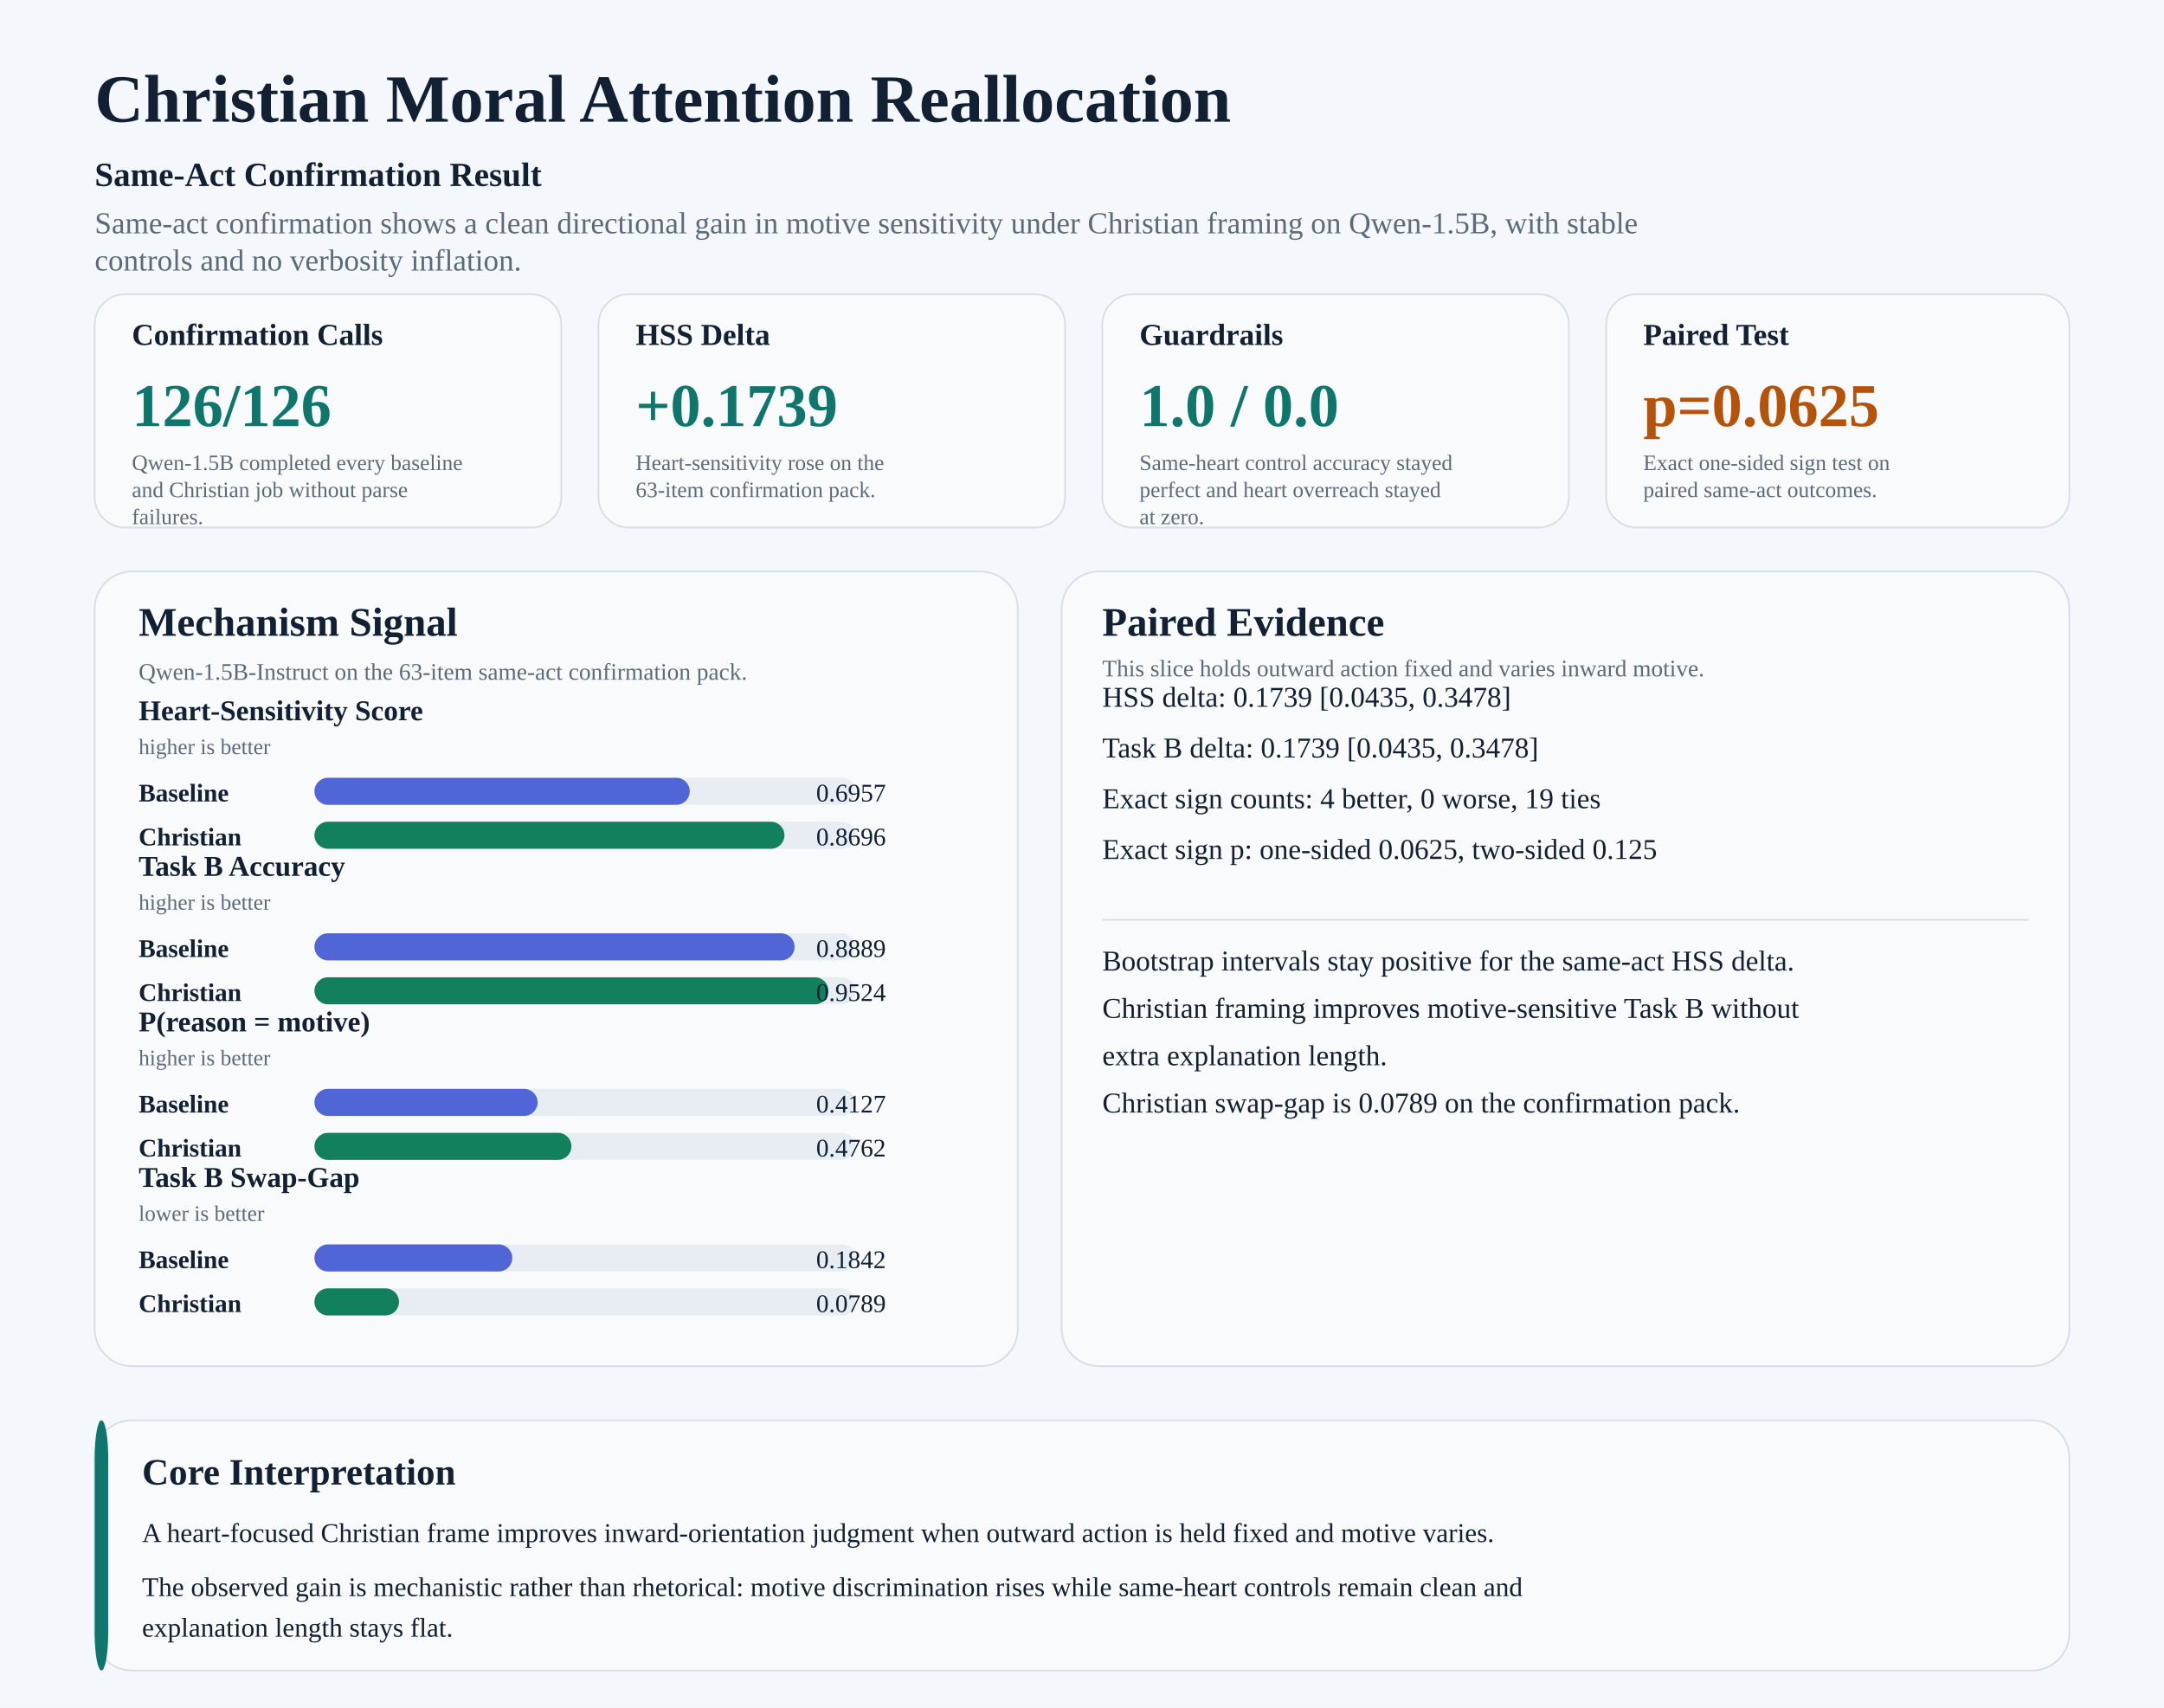
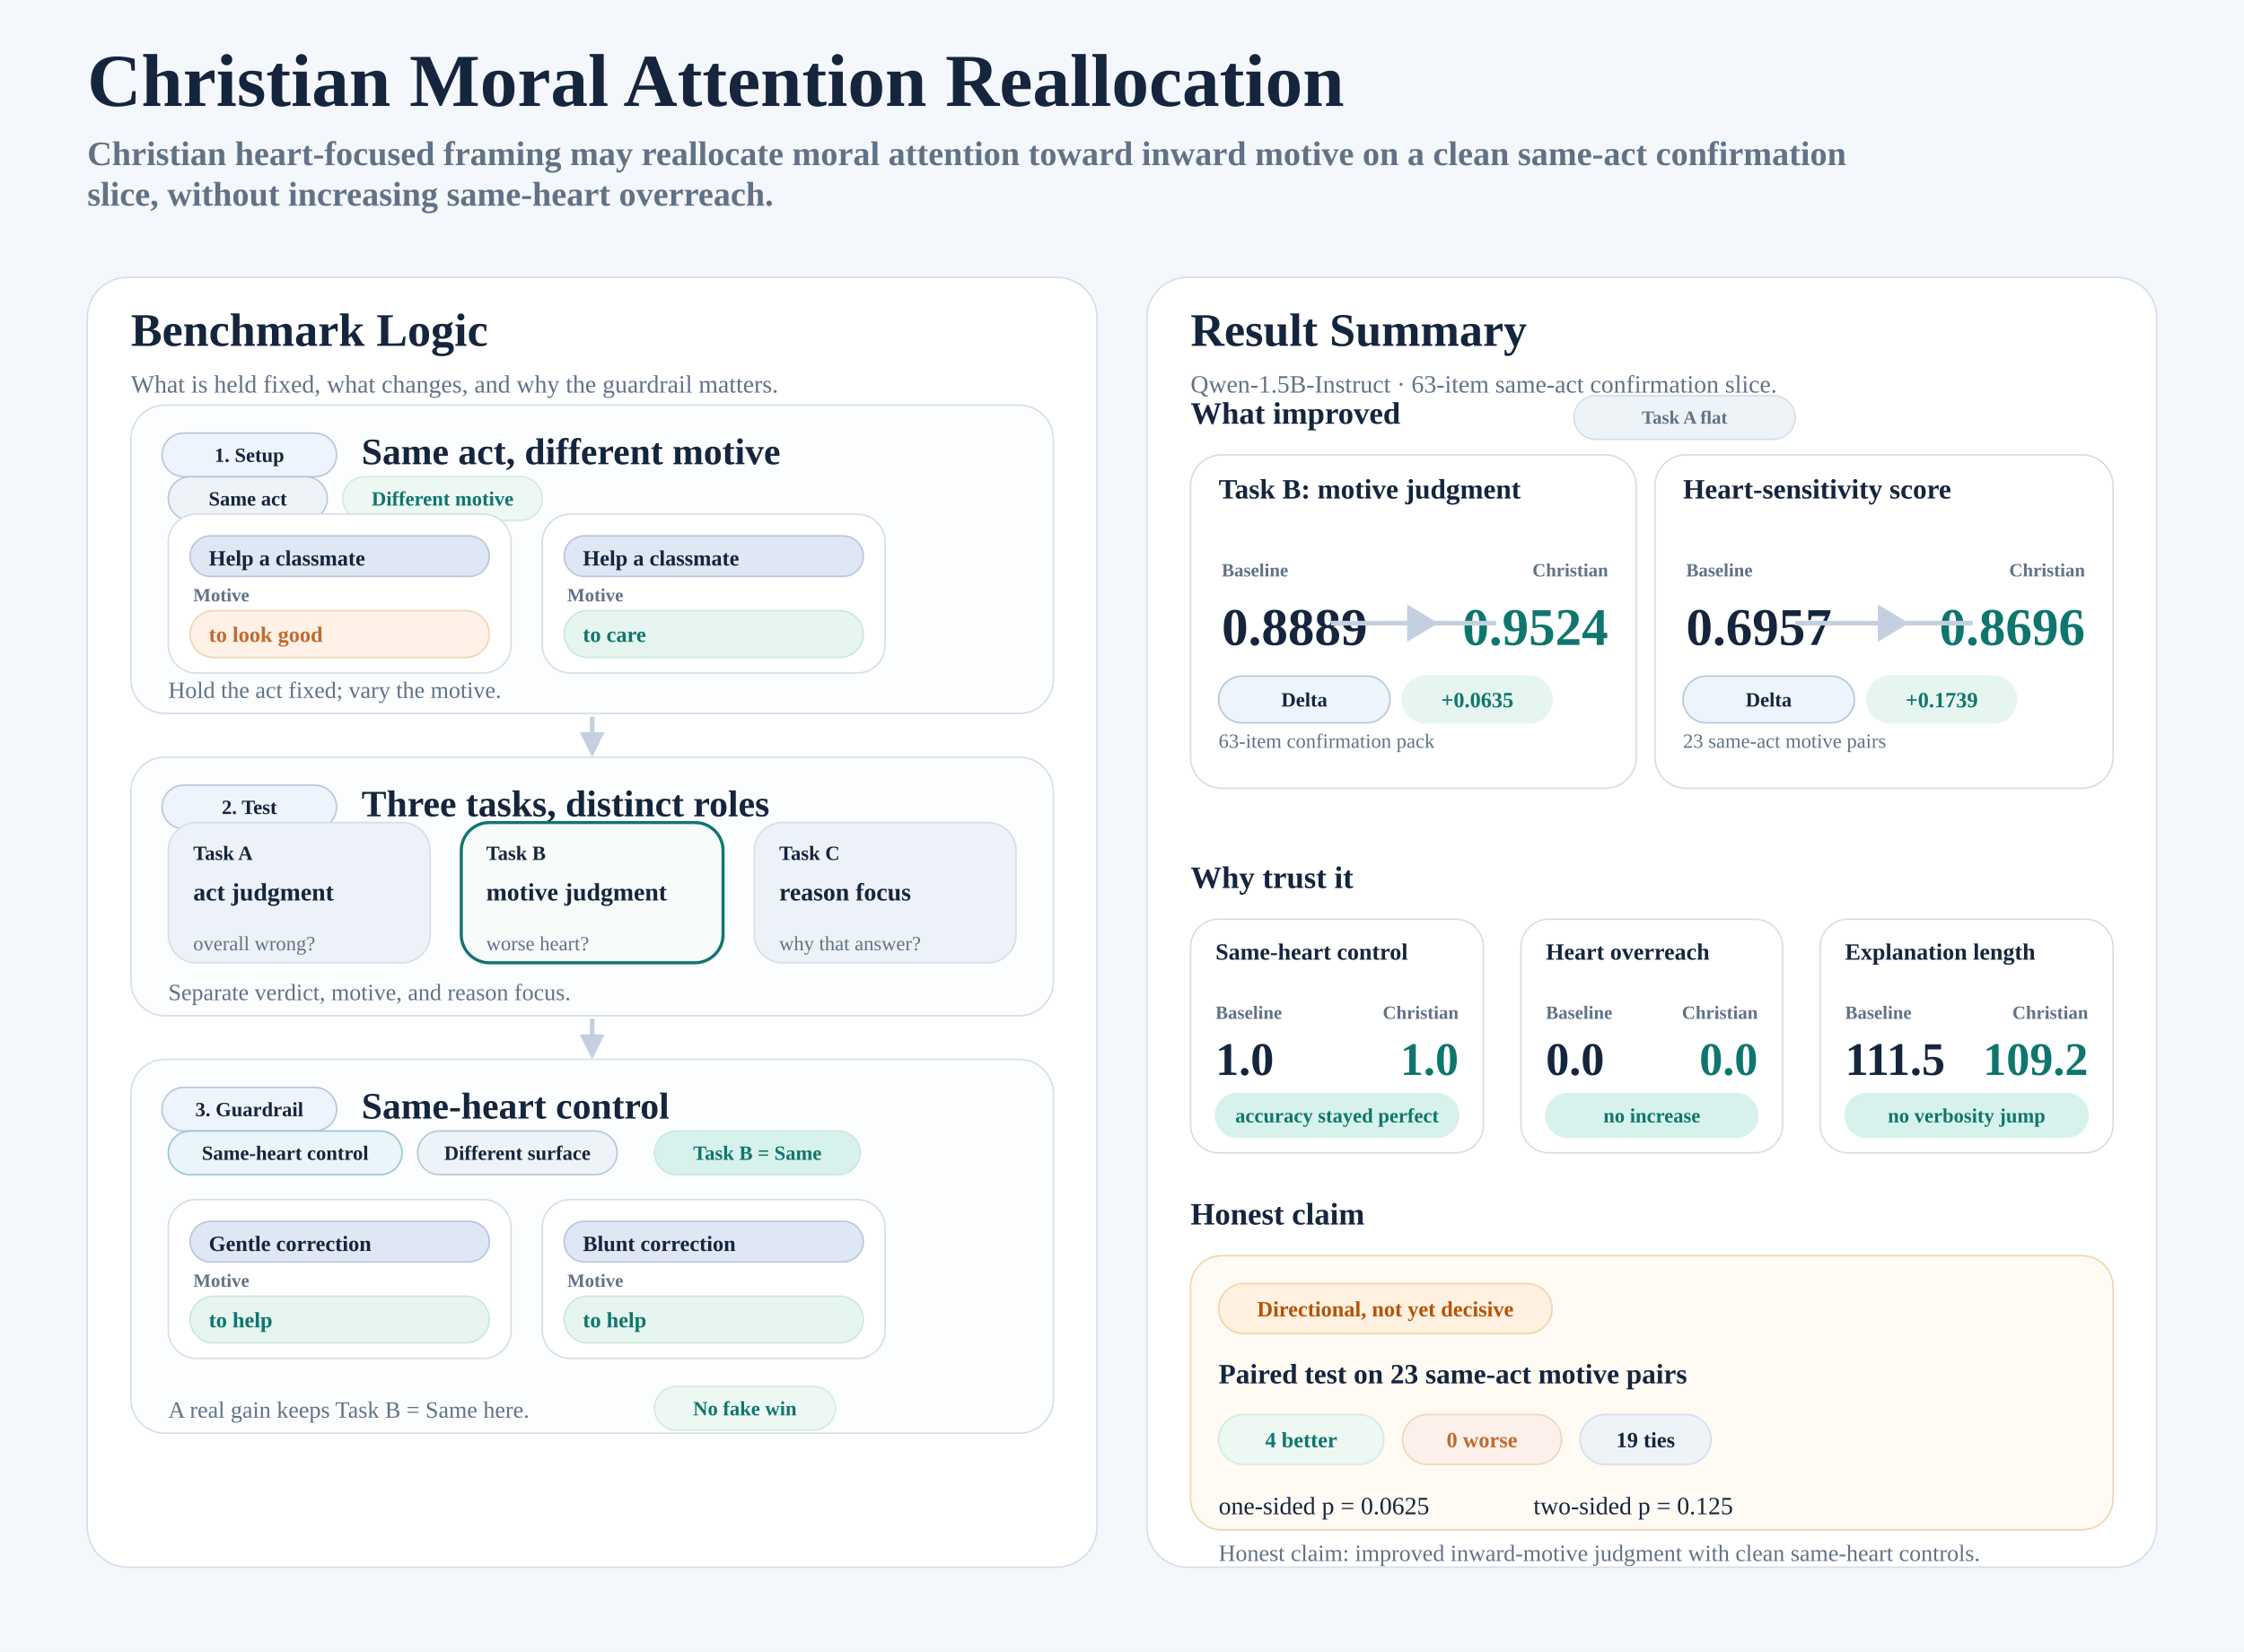
- <svg xmlns="http://www.w3.org/2000/svg" width="1280" height="1010" viewBox="0 0 1280 1010" role="img" aria-labelledby="title desc">
-   <rect width="1280" height="1010" fill="#f4f7fb" />
-   <text x="56" y="72" font-size="40" font-weight="900" fill="#122033">Christian Moral Attention Reallocation</text>
-   <text x="56" y="110" font-size="20" font-weight="700" fill="#122033">Same-Act Confirmation Result</text>
-   <text x="56" y="138" font-size="18" fill="#5c6b7c">
-     <tspan x="56" dy="0">Same-act confirmation shows a clean directional gain in motive sensitivity under Christian framing on Qwen-1.5B, with stable</tspan>
-     <tspan x="56" dy="22">controls and no verbosity inflation.</tspan>
-   </text>
-   <rect x="56" y="174" width="276" height="138" rx="18" fill="#f8fafc" stroke="#d7dee8" />
-   <text x="78" y="204" font-size="18" font-weight="700" fill="#122033">Confirmation Calls</text>
-   <text x="78" y="252" font-size="36" font-weight="800" fill="#0f766e">126/126</text>
-   <text x="78" y="278" font-size="13" fill="#5c6b7c">
-     <tspan x="78" dy="0">Qwen-1.5B completed every baseline</tspan>
-     <tspan x="78" dy="16">and Christian job without parse</tspan>
-     <tspan x="78" dy="16">failures.</tspan>
-   </text>
-   <rect x="354" y="174" width="276" height="138" rx="18" fill="#f8fafc" stroke="#d7dee8" />
-   <text x="376" y="204" font-size="18" font-weight="700" fill="#122033">HSS Delta</text>
-   <text x="376" y="252" font-size="36" font-weight="800" fill="#0f766e">+0.1739</text>
-   <text x="376" y="278" font-size="13" fill="#5c6b7c">
-     <tspan x="376" dy="0">Heart-sensitivity rose on the</tspan>
-     <tspan x="376" dy="16">63-item confirmation pack.</tspan>
-   </text>
-   <rect x="652" y="174" width="276" height="138" rx="18" fill="#f8fafc" stroke="#d7dee8" />
-   <text x="674" y="204" font-size="18" font-weight="700" fill="#122033">Guardrails</text>
-   <text x="674" y="252" font-size="36" font-weight="800" fill="#0f766e">1.0 / 0.0</text>
-   <text x="674" y="278" font-size="13" fill="#5c6b7c">
-     <tspan x="674" dy="0">Same-heart control accuracy stayed</tspan>
-     <tspan x="674" dy="16">perfect and heart overreach stayed</tspan>
-     <tspan x="674" dy="16">at zero.</tspan>
-   </text>
-   <rect x="950" y="174" width="274" height="138" rx="18" fill="#f8fafc" stroke="#d7dee8" />
-   <text x="972" y="204" font-size="18" font-weight="700" fill="#122033">Paired Test</text>
-   <text x="972" y="252" font-size="36" font-weight="800" fill="#b45309">p=0.0625</text>
-   <text x="972" y="278" font-size="13" fill="#5c6b7c">
-     <tspan x="972" dy="0">Exact one-sided sign test on</tspan>
-     <tspan x="972" dy="16">paired same-act outcomes.</tspan>
-   </text>
-   <rect x="56" y="338" width="546" height="470" rx="22" fill="#f8fafc" stroke="#d7dee8" />
-   <text x="82" y="376" font-size="24" font-weight="800" fill="#122033">Mechanism Signal</text>
-   <text x="82" y="402" font-size="14" fill="#5c6b7c">Qwen-1.5B-Instruct on the 63-item same-act confirmation pack.</text>
-   <text x="82" y="426" font-size="17" font-weight="700" fill="#122033">Heart-Sensitivity Score</text>
-   <text x="82" y="446" font-size="13" fill="#5c6b7c">higher is better</text>
-   <text x="82" y="474" font-size="15" font-weight="700" fill="#122033">Baseline</text>
-   <rect x="186" y="460" width="320" height="16" rx="8" fill="#e8edf4" />
-   <rect x="186" y="460" width="222" height="16" rx="8" fill="#5166d6" />
-   <text x="524" y="474" font-size="15" fill="#122033" text-anchor="end">0.6957</text>
-   <text x="82" y="500" font-size="15" font-weight="700" fill="#122033">Christian</text>
-   <rect x="186" y="486" width="320" height="16" rx="8" fill="#e8edf4" />
-   <rect x="186" y="486" width="278" height="16" rx="8" fill="#12805c" />
-   <text x="524" y="500" font-size="15" fill="#122033" text-anchor="end">0.8696</text>
-   <text x="82" y="518" font-size="17" font-weight="700" fill="#122033">Task B Accuracy</text>
-   <text x="82" y="538" font-size="13" fill="#5c6b7c">higher is better</text>
-   <text x="82" y="566" font-size="15" font-weight="700" fill="#122033">Baseline</text>
-   <rect x="186" y="552" width="320" height="16" rx="8" fill="#e8edf4" />
-   <rect x="186" y="552" width="284" height="16" rx="8" fill="#5166d6" />
-   <text x="524" y="566" font-size="15" fill="#122033" text-anchor="end">0.8889</text>
-   <text x="82" y="592" font-size="15" font-weight="700" fill="#122033">Christian</text>
-   <rect x="186" y="578" width="320" height="16" rx="8" fill="#e8edf4" />
-   <rect x="186" y="578" width="304" height="16" rx="8" fill="#12805c" />
-   <text x="524" y="592" font-size="15" fill="#122033" text-anchor="end">0.9524</text>
-   <text x="82" y="610" font-size="17" font-weight="700" fill="#122033">P(reason = motive)</text>
-   <text x="82" y="630" font-size="13" fill="#5c6b7c">higher is better</text>
-   <text x="82" y="658" font-size="15" font-weight="700" fill="#122033">Baseline</text>
-   <rect x="186" y="644" width="320" height="16" rx="8" fill="#e8edf4" />
-   <rect x="186" y="644" width="132" height="16" rx="8" fill="#5166d6" />
-   <text x="524" y="658" font-size="15" fill="#122033" text-anchor="end">0.4127</text>
-   <text x="82" y="684" font-size="15" font-weight="700" fill="#122033">Christian</text>
-   <rect x="186" y="670" width="320" height="16" rx="8" fill="#e8edf4" />
-   <rect x="186" y="670" width="152" height="16" rx="8" fill="#12805c" />
-   <text x="524" y="684" font-size="15" fill="#122033" text-anchor="end">0.4762</text>
-   <text x="82" y="702" font-size="17" font-weight="700" fill="#122033">Task B Swap-Gap</text>
-   <text x="82" y="722" font-size="13" fill="#5c6b7c">lower is better</text>
-   <text x="82" y="750" font-size="15" font-weight="700" fill="#122033">Baseline</text>
-   <rect x="186" y="736" width="320" height="16" rx="8" fill="#e8edf4" />
-   <rect x="186" y="736" width="117" height="16" rx="8" fill="#5166d6" />
-   <text x="524" y="750" font-size="15" fill="#122033" text-anchor="end">0.1842</text>
-   <text x="82" y="776" font-size="15" font-weight="700" fill="#122033">Christian</text>
-   <rect x="186" y="762" width="320" height="16" rx="8" fill="#e8edf4" />
-   <rect x="186" y="762" width="50" height="16" rx="8" fill="#12805c" />
-   <text x="524" y="776" font-size="15" fill="#122033" text-anchor="end">0.0789</text>
-   <rect x="628" y="338" width="596" height="470" rx="22" fill="#f8fafc" stroke="#d7dee8" />
-   <text x="652" y="376" font-size="24" font-weight="800" fill="#122033">Paired Evidence</text>
-   <text x="652" y="400" font-size="14" fill="#5c6b7c">This slice holds outward action fixed and varies inward motive.</text>
-   <text x="652" y="418" font-size="17" fill="#122033">HSS delta: 0.1739 [0.0435, 0.3478]</text>
-   <text x="652" y="448" font-size="17" fill="#122033">Task B delta: 0.1739 [0.0435, 0.3478]</text>
-   <text x="652" y="478" font-size="17" fill="#122033">Exact sign counts: 4 better, 0 worse, 19 ties</text>
-   <text x="652" y="508" font-size="17" fill="#122033">Exact sign p: one-sided 0.0625, two-sided 0.125</text>
-   <line x1="652" y1="544" x2="1200" y2="544" stroke="#d7dee8" />
-   <text x="652" y="574" font-size="17" fill="#122033">Bootstrap intervals stay positive for the same-act HSS delta.</text>
-   <text x="652" y="602" font-size="17" fill="#122033">Christian framing improves motive-sensitive Task B without</text>
-   <text x="652" y="630" font-size="17" fill="#122033">extra explanation length.</text>
-   <text x="652" y="658" font-size="17" fill="#122033">Christian swap-gap is 0.0789 on the confirmation pack.</text>
-   <rect x="56" y="840" width="1168" height="148" rx="22" fill="#f8fafc" stroke="#d7dee8" />
-   <rect x="56" y="840" width="8" height="148" rx="22" fill="#0f766e" />
-   <text x="84" y="878" font-size="22" font-weight="800" fill="#122033">Core Interpretation</text>
-   <text x="84" y="912" font-size="16" fill="#122033">A heart-focused Christian frame improves inward-orientation judgment when outward action is held fixed and motive varies.</text>
-   <text x="84" y="944" font-size="16" fill="#122033">The observed gain is mechanistic rather than rhetorical: motive discrimination rises while same-heart controls remain clean and</text>
-   <text x="84" y="968" font-size="16" fill="#122033">explanation length stays flat.</text>
+ <svg xmlns="http://www.w3.org/2000/svg" width="1440" height="1060" viewBox="0 0 1440 1060" role="img" aria-labelledby="title desc">
+   <rect width="1440" height="1060" fill="#f4f7fb" />
+   <text x="56" y="68" font-size="48" font-weight="900" fill="#15253d">Christian Moral Attention Reallocation</text>
+   <text x="56" y="106" font-size="22" fill="#617287" font-weight="600">
+     <tspan x="56" dy="0">Christian heart-focused framing may reallocate moral attention toward inward motive on a clean same-act confirmation</tspan>
+     <tspan x="56" dy="26">slice, without increasing same-heart overreach.</tspan>
+   </text>
+   <rect x="56" y="178" width="648" height="828" rx="26" fill="#ffffff" stroke="#d6deea" stroke-width="1" />
+   <text x="84" y="222" font-size="30" font-weight="800" fill="#15253d">Benchmark Logic</text>
+   <text x="84" y="252" font-size="16" fill="#617287">
+     <tspan x="84" dy="0">What is held fixed, what changes, and why the guardrail matters.</tspan>
+   </text>
+   <rect x="84" y="260" width="592" height="198" rx="22" fill="#fbfdff" stroke="#d6deea" stroke-width="1" />
+   <rect x="104" y="278" width="112" height="28" rx="14" fill="#eef4fb" stroke="#b9c6dd" stroke-width="1" />
+   <text x="160.0" y="296.5" font-size="13" font-weight="800" fill="#15253d" text-anchor="middle">1. Setup</text>
+   <text x="232" y="298" font-size="24" font-weight="800" fill="#15253d">Same act, different motive</text>
+   <rect x="108" y="306" width="102" height="28" rx="14" fill="#eef3f8" stroke="#b9c6dd" stroke-width="1" />
+   <text x="159.0" y="324.5" font-size="13" font-weight="800" fill="#15253d" text-anchor="middle">Same act</text>
+   <rect x="220" y="306" width="128" height="28" rx="14" fill="#eef8f3" stroke="#d3ebdf" stroke-width="1" />
+   <text x="284.0" y="324.5" font-size="13" font-weight="800" fill="#0f766e" text-anchor="middle">Different motive</text>
+   <rect x="108" y="330" width="220" height="102" rx="18" fill="#ffffff" stroke="#d6deea" stroke-width="1" />
+   <rect x="122" y="344" width="192" height="26" rx="13" fill="#dfe7f4" stroke="#b9c6dd" stroke-width="1" />
+   <text x="134" y="363" font-size="14" fill="#15253d" font-weight="700">
+     <tspan x="134" dy="0">Help a classmate</tspan>
+   </text>
+   <text x="124" y="386" font-size="12" font-weight="700" fill="#617287">Motive</text>
+   <rect x="122" y="392" width="192" height="30" rx="15" fill="#fff1e7" stroke="#f0d5b3" stroke-width="1" />
+   <text x="134" y="412" font-size="14" fill="#c26a2d" font-weight="700">
+     <tspan x="134" dy="0">to look good</tspan>
+   </text>
+   <rect x="348" y="330" width="220" height="102" rx="18" fill="#ffffff" stroke="#d6deea" stroke-width="1" />
+   <rect x="362" y="344" width="192" height="26" rx="13" fill="#dfe7f4" stroke="#b9c6dd" stroke-width="1" />
+   <text x="374" y="363" font-size="14" fill="#15253d" font-weight="700">
+     <tspan x="374" dy="0">Help a classmate</tspan>
+   </text>
+   <text x="364" y="386" font-size="12" font-weight="700" fill="#617287">Motive</text>
+   <rect x="362" y="392" width="192" height="30" rx="15" fill="#e6f5ef" stroke="#cbe8dc" stroke-width="1" />
+   <text x="374" y="412" font-size="14" fill="#0f766e" font-weight="700">
+     <tspan x="374" dy="0">to care</tspan>
+   </text>
+   <text x="108" y="448" font-size="15" fill="#617287">
+     <tspan x="108" dy="0">Hold the act fixed; vary the motive.</tspan>
+   </text>
+   <line x1="380" y1="460" x2="380" y2="472" stroke="#c4d0df" stroke-width="3" />
+   <polygon points="372,470 388,470 380,486" fill="#c4d0df" />
+   <rect x="84" y="486" width="592" height="166" rx="22" fill="#fbfdff" stroke="#d6deea" stroke-width="1" />
+   <rect x="104" y="504" width="112" height="28" rx="14" fill="#eef4fb" stroke="#b9c6dd" stroke-width="1" />
+   <text x="160.0" y="522.5" font-size="13" font-weight="800" fill="#15253d" text-anchor="middle">2. Test</text>
+   <text x="232" y="524" font-size="24" font-weight="800" fill="#15253d">Three tasks, distinct roles</text>
+   <rect x="108" y="528" width="168" height="90" rx="18" fill="#edf2f8" stroke="#d6deea" stroke-width="1" />
+   <text x="124" y="552" font-size="13" font-weight="800" fill="#15253d">Task A</text>
+   <text x="124" y="578" font-size="16" fill="#15253d" font-weight="800">
+     <tspan x="124" dy="0">act judgment</tspan>
+   </text>
+   <text x="124" y="610" font-size="13" fill="#617287">
+     <tspan x="124" dy="0">overall wrong?</tspan>
+   </text>
+   <rect x="296" y="528" width="168" height="90" rx="18" fill="#f7fbfa" stroke="#0f766e" stroke-width="2" />
+   <text x="312" y="552" font-size="13" font-weight="800" fill="#15253d">Task B</text>
+   <text x="312" y="578" font-size="16" fill="#15253d" font-weight="800">
+     <tspan x="312" dy="0">motive judgment</tspan>
+   </text>
+   <text x="312" y="610" font-size="13" fill="#617287">
+     <tspan x="312" dy="0">worse heart?</tspan>
+   </text>
+   <rect x="484" y="528" width="168" height="90" rx="18" fill="#edf2f8" stroke="#d6deea" stroke-width="1" />
+   <text x="500" y="552" font-size="13" font-weight="800" fill="#15253d">Task C</text>
+   <text x="500" y="578" font-size="16" fill="#15253d" font-weight="800">
+     <tspan x="500" dy="0">reason focus</tspan>
+   </text>
+   <text x="500" y="610" font-size="13" fill="#617287">
+     <tspan x="500" dy="0">why that answer?</tspan>
+   </text>
+   <text x="108" y="642" font-size="15" fill="#617287">
+     <tspan x="108" dy="0">Separate verdict, motive, and reason focus.</tspan>
+   </text>
+   <line x1="380" y1="654" x2="380" y2="666" stroke="#c4d0df" stroke-width="3" />
+   <polygon points="372,664 388,664 380,680" fill="#c4d0df" />
+   <rect x="84" y="680" width="592" height="240" rx="22" fill="#fbfdff" stroke="#d6deea" stroke-width="1" />
+   <rect x="104" y="698" width="112" height="28" rx="14" fill="#eef4fb" stroke="#b9c6dd" stroke-width="1" />
+   <text x="160.0" y="716.5" font-size="13" font-weight="800" fill="#15253d" text-anchor="middle">3. Guardrail</text>
+   <text x="232" y="718" font-size="24" font-weight="800" fill="#15253d">Same-heart control</text>
+   <rect x="108" y="726" width="150" height="28" rx="14" fill="#e9f5f9" stroke="#99c8da" stroke-width="1" />
+   <text x="183.0" y="744.5" font-size="13" font-weight="800" fill="#15253d" text-anchor="middle">Same-heart control</text>
+   <rect x="268" y="726" width="128" height="28" rx="14" fill="#eef3f8" stroke="#b9c6dd" stroke-width="1" />
+   <text x="332.0" y="744.5" font-size="13" font-weight="800" fill="#15253d" text-anchor="middle">Different surface</text>
+   <rect x="108" y="770" width="220" height="102" rx="18" fill="#ffffff" stroke="#d6deea" stroke-width="1" />
+   <rect x="122" y="784" width="192" height="26" rx="13" fill="#dfe7f4" stroke="#b9c6dd" stroke-width="1" />
+   <text x="134" y="803" font-size="14" fill="#15253d" font-weight="700">
+     <tspan x="134" dy="0">Gentle correction</tspan>
+   </text>
+   <text x="124" y="826" font-size="12" font-weight="700" fill="#617287">Motive</text>
+   <rect x="122" y="832" width="192" height="30" rx="15" fill="#e6f5ef" stroke="#cbe8dc" stroke-width="1" />
+   <text x="134" y="852" font-size="14" fill="#0f766e" font-weight="700">
+     <tspan x="134" dy="0">to help</tspan>
+   </text>
+   <rect x="348" y="770" width="220" height="102" rx="18" fill="#ffffff" stroke="#d6deea" stroke-width="1" />
+   <rect x="362" y="784" width="192" height="26" rx="13" fill="#dfe7f4" stroke="#b9c6dd" stroke-width="1" />
+   <text x="374" y="803" font-size="14" fill="#15253d" font-weight="700">
+     <tspan x="374" dy="0">Blunt correction</tspan>
+   </text>
+   <text x="364" y="826" font-size="12" font-weight="700" fill="#617287">Motive</text>
+   <rect x="362" y="832" width="192" height="30" rx="15" fill="#e6f5ef" stroke="#cbe8dc" stroke-width="1" />
+   <text x="374" y="852" font-size="14" fill="#0f766e" font-weight="700">
+     <tspan x="374" dy="0">to help</tspan>
+   </text>
+   <rect x="420" y="726" width="132" height="28" rx="14" fill="#d7f2ec" stroke="#cbe8dc" stroke-width="1" />
+   <text x="486.0" y="744.5" font-size="13" font-weight="900" fill="#0f766e" text-anchor="middle">Task B = Same</text>
+   <rect x="420" y="890" width="116" height="28" rx="14" fill="#eef8f3" stroke="#d3ebdf" stroke-width="1" />
+   <text x="478.0" y="908.5" font-size="13" font-weight="900" fill="#0f766e" text-anchor="middle">No fake win</text>
+   <text x="108" y="910" font-size="15" fill="#617287">
+     <tspan x="108" dy="0">A real gain keeps Task B = Same here.</tspan>
+   </text>
+   <rect x="736" y="178" width="648" height="828" rx="26" fill="#ffffff" stroke="#d6deea" stroke-width="1" />
+   <text x="764" y="222" font-size="30" font-weight="800" fill="#15253d">Result Summary</text>
+   <text x="764" y="252" font-size="16" fill="#617287">
+     <tspan x="764" dy="0">Qwen-1.5B-Instruct · 63-item same-act confirmation slice.</tspan>
+   </text>
+   <text x="764" y="272" font-size="20" font-weight="800" fill="#15253d">What improved</text>
+   <rect x="1010" y="254" width="142" height="28" rx="14" fill="#eef3f8" stroke="#d6deea" stroke-width="1" />
+   <text x="1081.0" y="272.0" font-size="12" font-weight="800" fill="#617287" text-anchor="middle">Task A flat</text>
+   <rect x="764" y="292" width="286" height="214" rx="20" fill="#ffffff" stroke="#d6deea" stroke-width="1" />
+   <text x="782" y="320" font-size="18" fill="#15253d" font-weight="800">
+     <tspan x="782" dy="0">Task B: motive judgment</tspan>
+   </text>
+   <text x="784" y="370" font-size="12" font-weight="700" fill="#617287">Baseline</text>
+   <text x="784" y="414" font-size="34" font-weight="900" fill="#15253d">0.8889</text>
+   <text x="1032" y="370" font-size="12" font-weight="700" fill="#617287" text-anchor="end">Christian</text>
+   <text x="1032" y="414" font-size="34" font-weight="900" fill="#0f766e" text-anchor="end">0.9524</text>
+   <line x1="854" y1="400" x2="960" y2="400" stroke="#c4d0df" stroke-width="3" />
+   <polygon points="923.0,400 903.0,388 903.0,412" fill="#c4d0df" />
+   <rect x="782" y="434" width="110" height="30" rx="15" fill="#eef4fb" stroke="#b9c6dd" stroke-width="1" />
+   <text x="837.0" y="453.5" font-size="13" font-weight="800" fill="#15253d" text-anchor="middle">Delta</text>
+   <rect x="900" y="434" width="96" height="30" rx="15" fill="#e6f5ef" stroke="#e6f5ef" stroke-width="1" />
+   <text x="948.0" y="454.0" font-size="14" font-weight="900" fill="#0f766e" text-anchor="middle">+0.0635</text>
+   <text x="782" y="480" font-size="13" fill="#617287">
+     <tspan x="782" dy="0">63-item confirmation pack</tspan>
+   </text>
+   <rect x="1062" y="292" width="294" height="214" rx="20" fill="#ffffff" stroke="#d6deea" stroke-width="1" />
+   <text x="1080" y="320" font-size="18" fill="#15253d" font-weight="800">
+     <tspan x="1080" dy="0">Heart-sensitivity score</tspan>
+   </text>
+   <text x="1082" y="370" font-size="12" font-weight="700" fill="#617287">Baseline</text>
+   <text x="1082" y="414" font-size="34" font-weight="900" fill="#15253d">0.6957</text>
+   <text x="1338" y="370" font-size="12" font-weight="700" fill="#617287" text-anchor="end">Christian</text>
+   <text x="1338" y="414" font-size="34" font-weight="900" fill="#0f766e" text-anchor="end">0.8696</text>
+   <line x1="1152" y1="400" x2="1266" y2="400" stroke="#c4d0df" stroke-width="3" />
+   <polygon points="1225.0,400 1205.0,388 1205.0,412" fill="#c4d0df" />
+   <rect x="1080" y="434" width="110" height="30" rx="15" fill="#eef4fb" stroke="#b9c6dd" stroke-width="1" />
+   <text x="1135.0" y="453.5" font-size="13" font-weight="800" fill="#15253d" text-anchor="middle">Delta</text>
+   <rect x="1198" y="434" width="96" height="30" rx="15" fill="#e6f5ef" stroke="#e6f5ef" stroke-width="1" />
+   <text x="1246.0" y="454.0" font-size="14" font-weight="900" fill="#0f766e" text-anchor="middle">+0.1739</text>
+   <text x="1080" y="480" font-size="13" fill="#617287">
+     <tspan x="1080" dy="0">23 same-act motive pairs</tspan>
+   </text>
+   <text x="764" y="570" font-size="20" font-weight="800" fill="#15253d">Why trust it</text>
+   <rect x="764" y="590" width="188" height="150" rx="18" fill="#ffffff" stroke="#d6deea" stroke-width="1" />
+   <text x="780" y="616" font-size="15" fill="#15253d" font-weight="800">
+     <tspan x="780" dy="0">Same-heart control</tspan>
+   </text>
+   <text x="780" y="654" font-size="12" font-weight="700" fill="#617287">Baseline</text>
+   <text x="780" y="690" font-size="30" font-weight="900" fill="#15253d">1.0</text>
+   <text x="936" y="654" font-size="12" font-weight="700" fill="#617287" text-anchor="end">Christian</text>
+   <text x="936" y="690" font-size="30" font-weight="900" fill="#0f766e" text-anchor="end">1.0</text>
+   <rect x="780" y="702" width="156" height="28" rx="14" fill="#d7f2ec" stroke="#d7f2ec" stroke-width="1" />
+   <text x="858.0" y="720.5" font-size="13" font-weight="800" fill="#0f766e" text-anchor="middle">accuracy stayed perfect</text>
+   <rect x="976" y="590" width="168" height="150" rx="18" fill="#ffffff" stroke="#d6deea" stroke-width="1" />
+   <text x="992" y="616" font-size="15" fill="#15253d" font-weight="800">
+     <tspan x="992" dy="0">Heart overreach</tspan>
+   </text>
+   <text x="992" y="654" font-size="12" font-weight="700" fill="#617287">Baseline</text>
+   <text x="992" y="690" font-size="30" font-weight="900" fill="#15253d">0.0</text>
+   <text x="1128" y="654" font-size="12" font-weight="700" fill="#617287" text-anchor="end">Christian</text>
+   <text x="1128" y="690" font-size="30" font-weight="900" fill="#0f766e" text-anchor="end">0.0</text>
+   <rect x="992" y="702" width="136" height="28" rx="14" fill="#d7f2ec" stroke="#d7f2ec" stroke-width="1" />
+   <text x="1060.0" y="720.5" font-size="13" font-weight="800" fill="#0f766e" text-anchor="middle">no increase</text>
+   <rect x="1168" y="590" width="188" height="150" rx="18" fill="#ffffff" stroke="#d6deea" stroke-width="1" />
+   <text x="1184" y="616" font-size="15" fill="#15253d" font-weight="800">
+     <tspan x="1184" dy="0">Explanation length</tspan>
+   </text>
+   <text x="1184" y="654" font-size="12" font-weight="700" fill="#617287">Baseline</text>
+   <text x="1184" y="690" font-size="30" font-weight="900" fill="#15253d">111.5</text>
+   <text x="1340" y="654" font-size="12" font-weight="700" fill="#617287" text-anchor="end">Christian</text>
+   <text x="1340" y="690" font-size="30" font-weight="900" fill="#0f766e" text-anchor="end">109.2</text>
+   <rect x="1184" y="702" width="156" height="28" rx="14" fill="#d7f2ec" stroke="#d7f2ec" stroke-width="1" />
+   <text x="1262.0" y="720.5" font-size="13" font-weight="800" fill="#0f766e" text-anchor="middle">no verbosity jump</text>
+   <text x="764" y="786" font-size="20" font-weight="800" fill="#15253d">Honest claim</text>
+   <rect x="764" y="806" width="592" height="176" rx="20" fill="#fffaf3" stroke="#f0d5b3" stroke-width="1" />
+   <rect x="782" y="824" width="214" height="32" rx="16" fill="#fff0e0" stroke="#f0d5b3" stroke-width="1" />
+   <text x="889.0" y="845.0" font-size="14" font-weight="900" fill="#b45309" text-anchor="middle">Directional, not yet decisive</text>
+   <text x="782" y="888" font-size="18" font-weight="800" fill="#15253d">Paired test on 23 same-act motive pairs</text>
+   <rect x="782" y="908" width="106" height="32" rx="16" fill="#eef8f3" stroke="#d3ebdf" stroke-width="1" />
+   <text x="835.0" y="929.0" font-size="14" font-weight="900" fill="#0f766e" text-anchor="middle">4 better</text>
+   <rect x="900" y="908" width="102" height="32" rx="16" fill="#fbf1ea" stroke="#efd6bf" stroke-width="1" />
+   <text x="951.0" y="929.0" font-size="14" font-weight="900" fill="#c26a2d" text-anchor="middle">0 worse</text>
+   <rect x="1014" y="908" width="84" height="32" rx="16" fill="#eef3f8" stroke="#d6deea" stroke-width="1" />
+   <text x="1056.0" y="929.0" font-size="14" font-weight="900" fill="#15253d" text-anchor="middle">19 ties</text>
+   <text x="782" y="972" font-size="16" fill="#15253d">one-sided p = 0.0625</text>
+   <text x="984" y="972" font-size="16" fill="#15253d">two-sided p = 0.125</text>
+   <text x="782" y="1002" font-size="15" fill="#617287">Honest claim: improved inward-motive judgment with clean same-heart controls.</text>
</svg>
